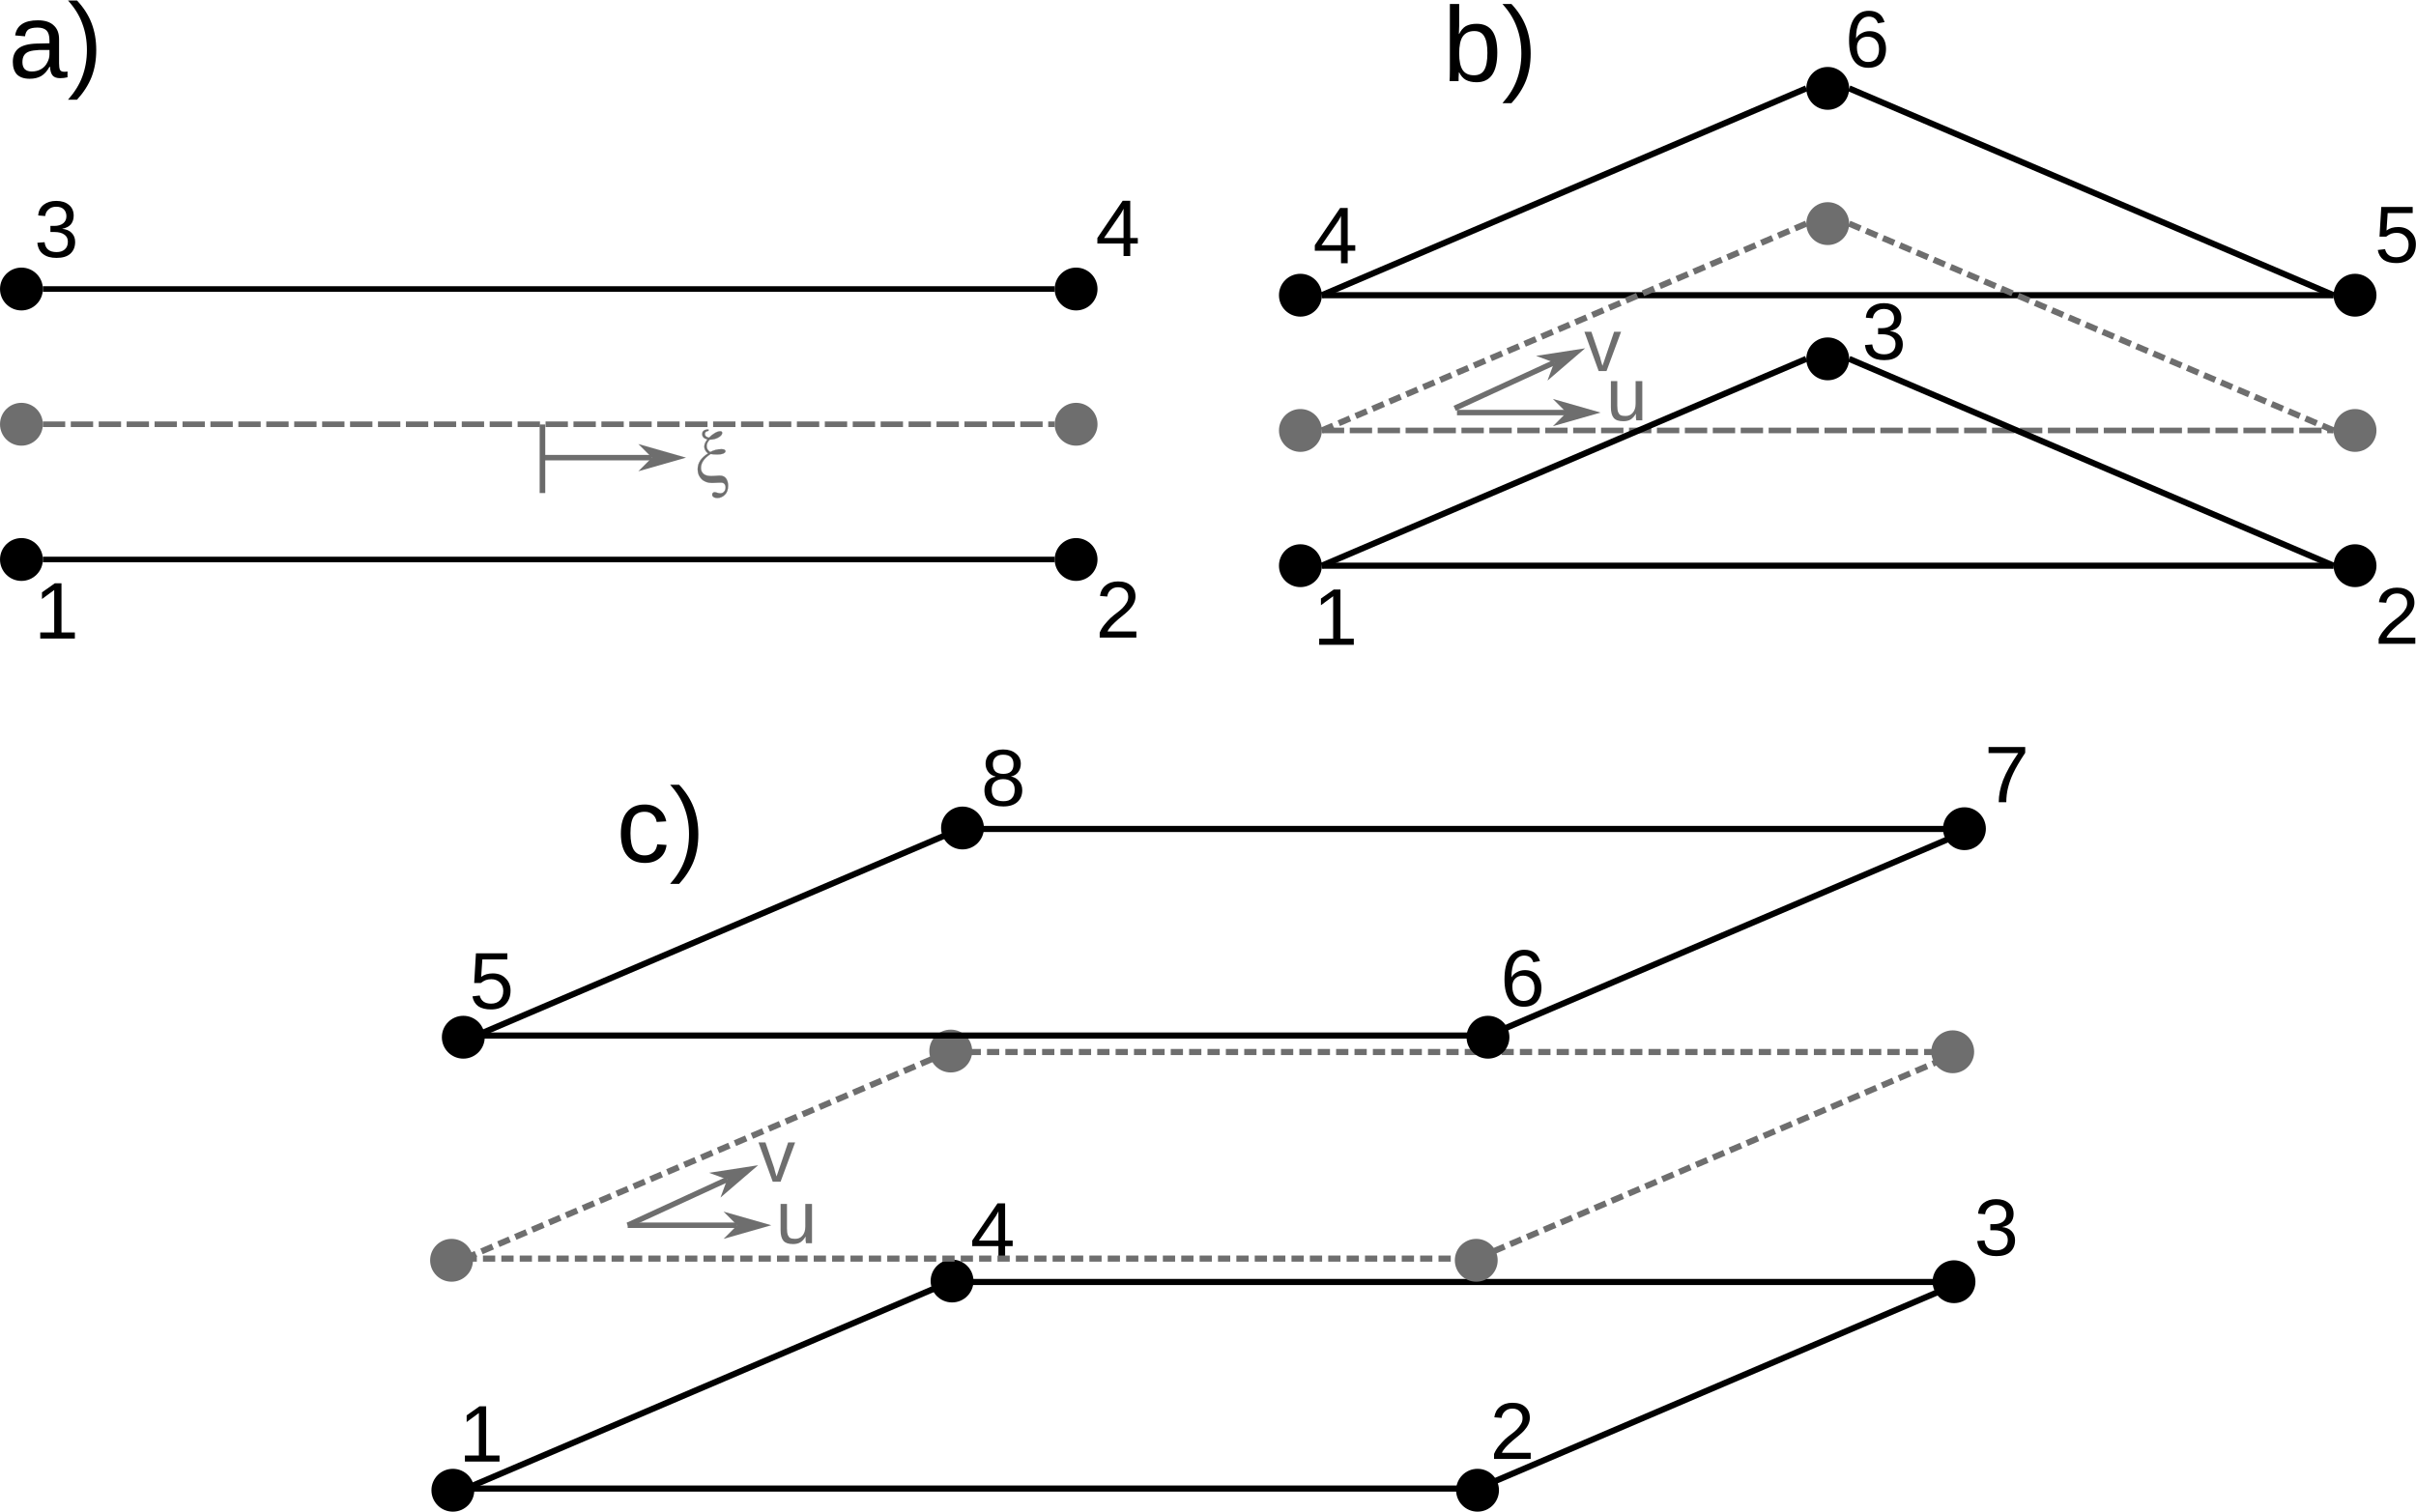
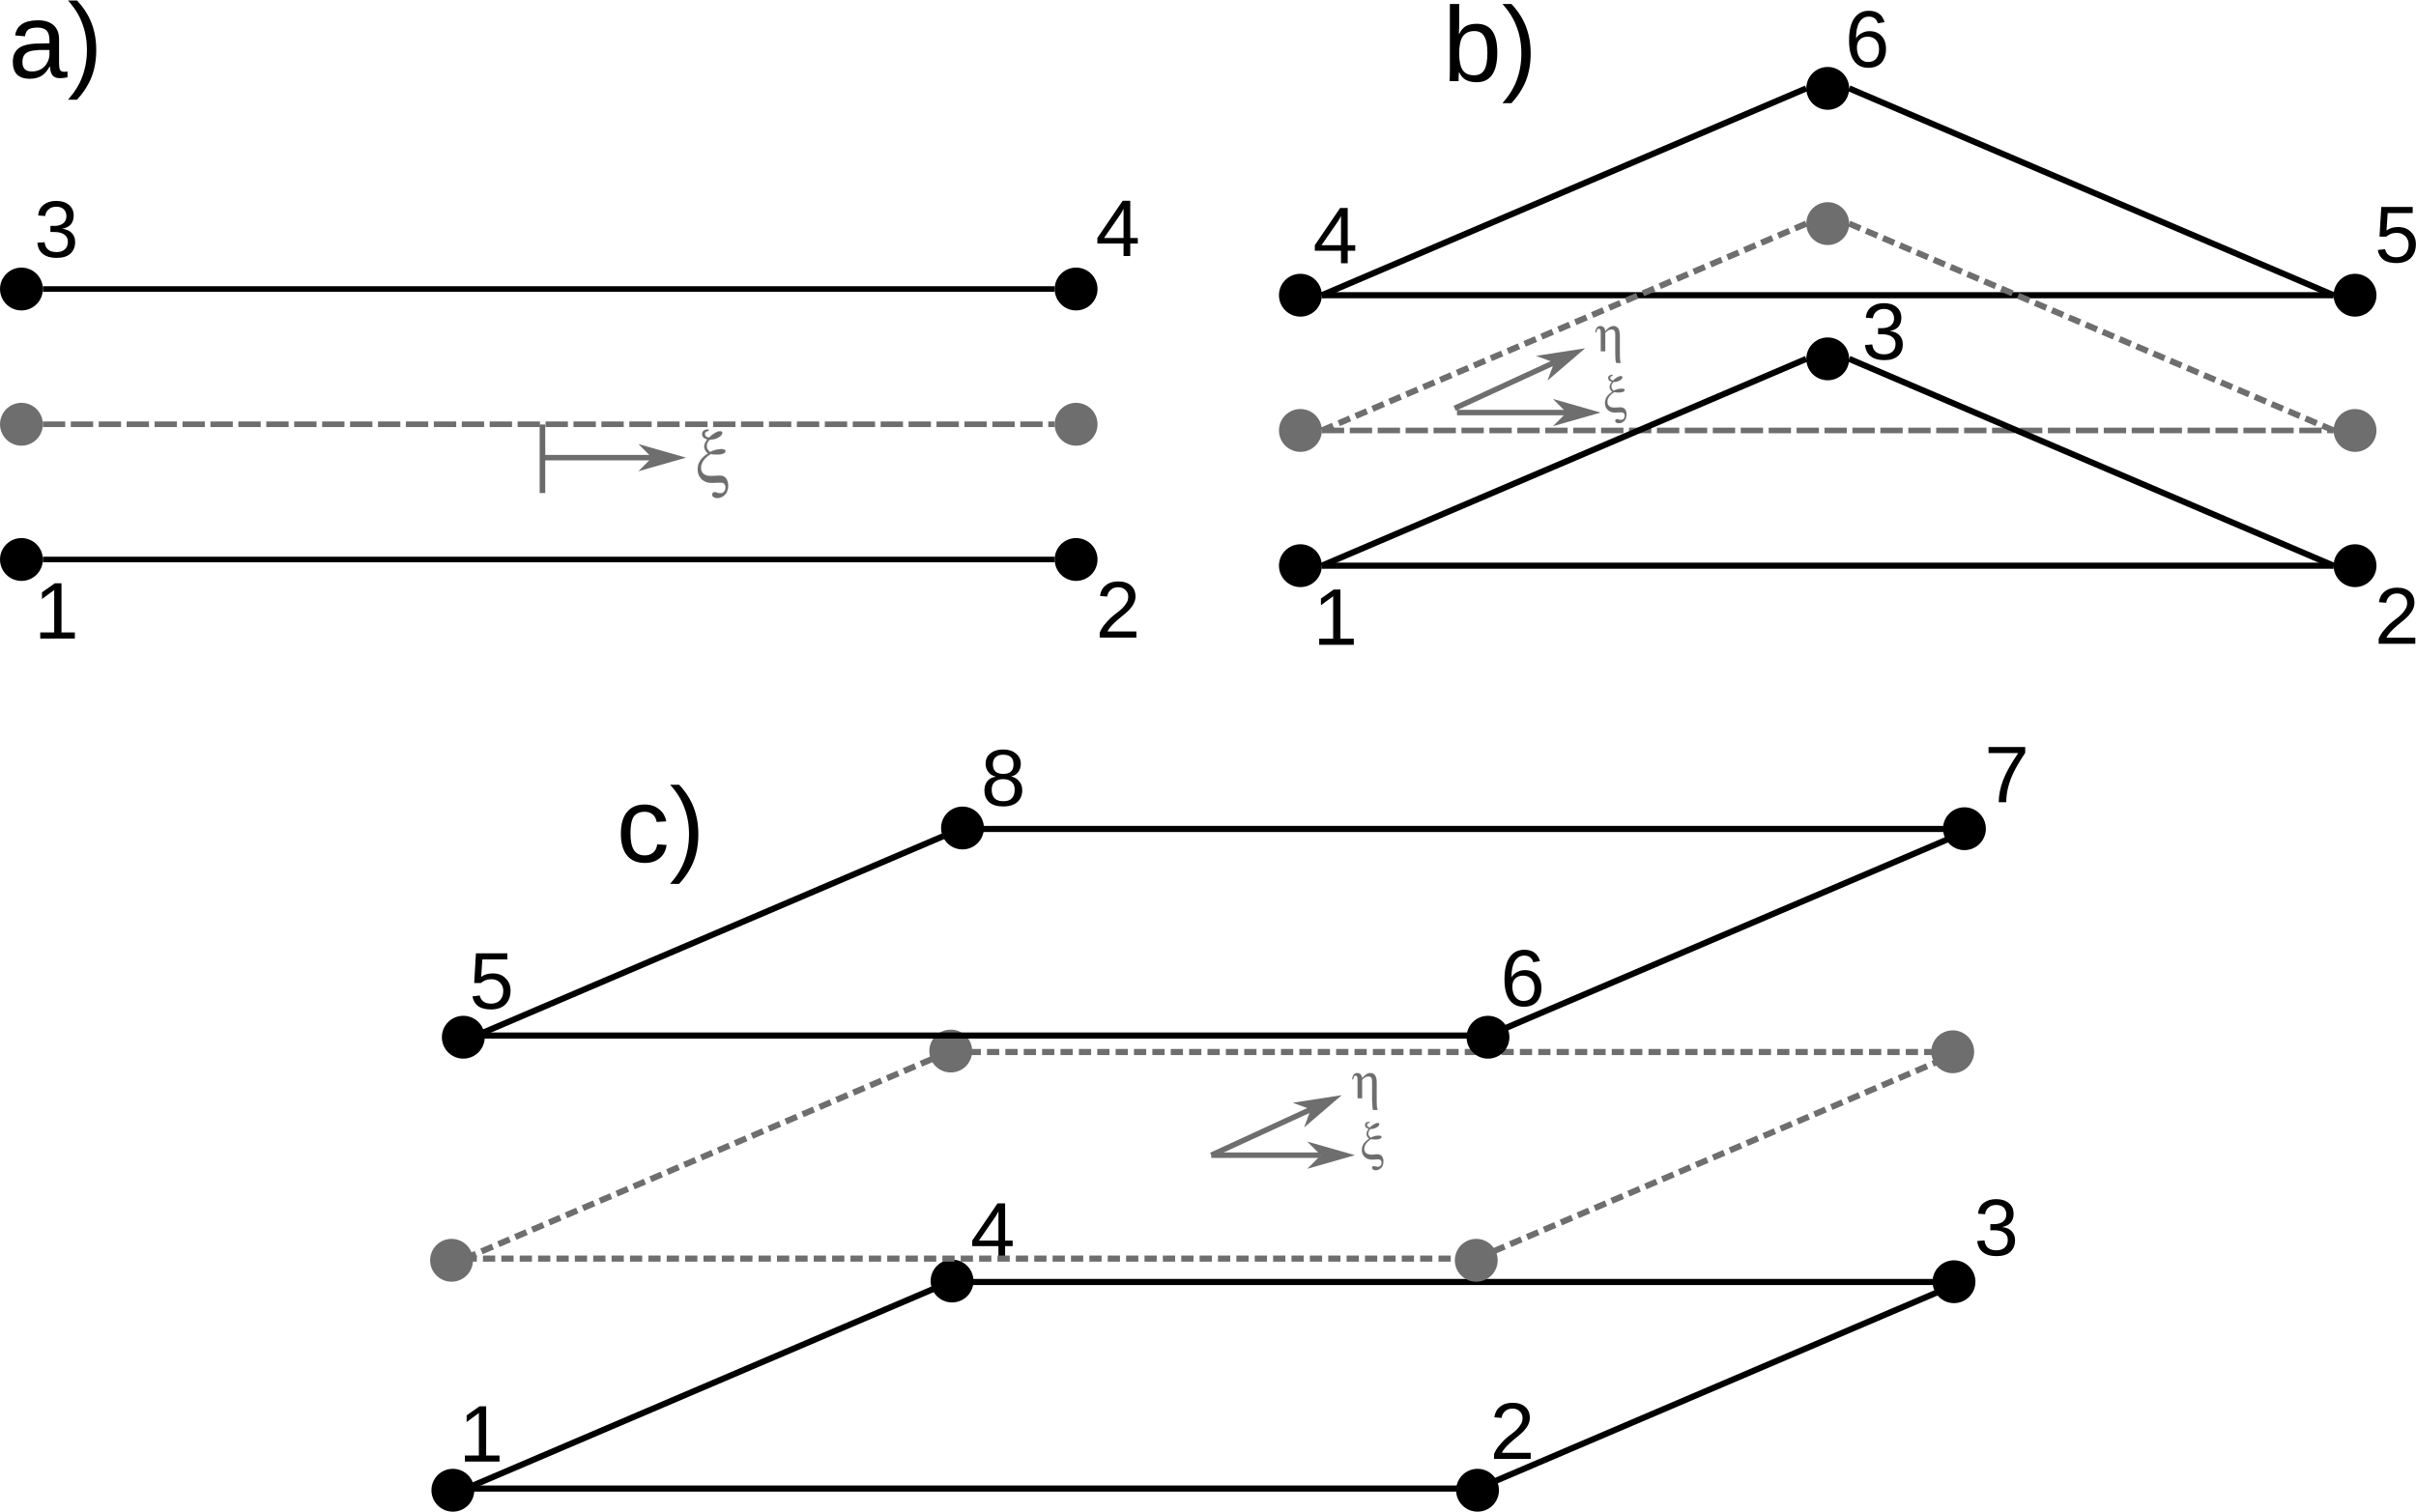
<svg xmlns="http://www.w3.org/2000/svg" width="129.768mm" height="81.217mm" viewBox="0 0 129.769 81.217" version="1.1" id="svg1" xml:space="preserve">
  <defs id="defs1">
    <marker style="overflow:visible" id="DartArrow" refX="0" refY="0" orient="auto-start-reverse" markerWidth="1" markerHeight="1" viewBox="0 0 1 1" preserveAspectRatio="xMidYMid">
      <path style="fill:context-stroke;fill-rule:evenodd;stroke:none" d="M 0,0 5,-5 -12.5,0 5,5 Z" transform="scale(-0.5)" id="path6" />
    </marker>
    <marker style="overflow:visible" id="DartArrow-5" refX="0" refY="0" orient="auto-start-reverse" markerWidth="1" markerHeight="1" viewBox="0 0 1 1" preserveAspectRatio="xMidYMid">
      <path style="fill:context-stroke;fill-rule:evenodd;stroke:none" d="M 0,0 5,-5 -12.5,0 5,5 Z" transform="scale(-0.5)" id="path6-0" />
    </marker>
    <marker style="overflow:visible" id="DartArrow-1" refX="0" refY="0" orient="auto-start-reverse" markerWidth="1" markerHeight="1" viewBox="0 0 1 1" preserveAspectRatio="xMidYMid">
      <path style="fill:context-stroke;fill-rule:evenodd;stroke:none" d="M 0,0 5,-5 -12.5,0 5,5 Z" transform="scale(-0.5)" id="path6-7" />
    </marker>
    <marker style="overflow:visible" id="DartArrow-6" refX="0" refY="0" orient="auto-start-reverse" markerWidth="1" markerHeight="1" viewBox="0 0 1 1" preserveAspectRatio="xMidYMid">
      <path style="fill:context-stroke;fill-rule:evenodd;stroke:none" d="M 0,0 5,-5 -12.5,0 5,5 Z" transform="scale(-0.5)" id="path6-3" />
    </marker>
    <marker style="overflow:visible" id="DartArrow-1-7" refX="0" refY="0" orient="auto-start-reverse" markerWidth="1" markerHeight="1" viewBox="0 0 1 1" preserveAspectRatio="xMidYMid">
      <path style="fill:context-stroke;fill-rule:evenodd;stroke:none" d="M 0,0 5,-5 -12.5,0 5,5 Z" transform="scale(-0.5)" id="path6-7-8" />
    </marker>
  </defs>
  <g id="layer1" transform="translate(-72.44044,-126.4564)">
    <text xml:space="preserve" style="font-size:4.312px;font-family:Arial;-inkscape-font-specification:'Arial, Normal';fill:#6e6e6e;stroke:#6e6e6e;stroke-width:0.3;stroke-opacity:1" x="102.324" y="138.744" id="text2">
      <tspan style="stroke-width:0.3" x="102.324" y="138.744" id="tspan3" />
    </text>
    <g id="g1">
      <g id="g5" transform="translate(2.02787,1.627906)">
        <ellipse style="fill:#000000;fill-opacity:1;stroke:#156082;stroke-width:0;stroke-dasharray:none" id="path1" cx="71.564" cy="154.888" rx="1.151" ry="1.151" />
        <ellipse style="fill:#000000;fill-opacity:1;stroke:#156082;stroke-width:0;stroke-dasharray:none" id="path1-9-3" cx="128.212" cy="154.888" rx="1.151" ry="1.151" />
        <text xml:space="preserve" style="font-size:4.312px;font-family:Arial;-inkscape-font-specification:'Arial, Normal';fill:#000000;fill-opacity:1;stroke:#6e6e6e;stroke-width:0;stroke-dasharray:none;stroke-dashoffset:0;stroke-opacity:1" x="72.246" y="159.139" id="text5">
          <tspan id="tspan5" style="stroke:#6e6e6e;stroke-width:0;stroke-dasharray:none;stroke-dashoffset:0;stroke-opacity:1" x="72.246" y="159.139">1</tspan>
        </text>
        <text xml:space="preserve" style="font-style:normal;font-variant:normal;font-weight:normal;font-stretch:normal;font-size:4.312px;font-family:Arial;-inkscape-font-specification:'Arial, Normal';font-variant-ligatures:normal;font-variant-caps:normal;font-variant-numeric:normal;font-variant-east-asian:normal;fill:#000000;fill-opacity:1;stroke:#6e6e6e;stroke-width:0;stroke-dasharray:none;stroke-dashoffset:0;stroke-opacity:1" x="129.261" y="159.084" id="text5-8-5">
          <tspan id="tspan7" x="129.261" y="159.084">2</tspan>
        </text>
      </g>
      <ellipse style="fill:#000000;fill-opacity:1;stroke:#156082;stroke-width:0;stroke-dasharray:none" id="path1-1" cx="73.592" cy="141.984" rx="1.151" ry="1.151" />
      <ellipse style="fill:#000000;fill-opacity:1;stroke:#156082;stroke-width:0;stroke-dasharray:none" id="path1-9-3-0" cx="130.24" cy="141.984" rx="1.151" ry="1.151" />
      <text xml:space="preserve" style="font-style:normal;font-variant:normal;font-weight:normal;font-stretch:normal;font-size:4.312px;font-family:Arial;-inkscape-font-specification:'Arial, Normal';font-variant-ligatures:normal;font-variant-caps:normal;font-variant-numeric:normal;font-variant-east-asian:normal;fill:#000000;fill-opacity:1;stroke:#6e6e6e;stroke-width:0;stroke-dasharray:none;stroke-dashoffset:0;stroke-opacity:1" x="74.274" y="140.266" id="text5-6">
        <tspan id="tspan9" x="74.274" y="140.266">3</tspan>
      </text>
      <text xml:space="preserve" style="font-style:normal;font-variant:normal;font-weight:normal;font-stretch:normal;font-size:4.312px;font-family:Arial;-inkscape-font-specification:'Arial, Normal';font-variant-ligatures:normal;font-variant-caps:normal;font-variant-numeric:normal;font-variant-east-asian:normal;fill:#000000;fill-opacity:1;stroke:#6e6e6e;stroke-width:0;stroke-dasharray:none;stroke-dashoffset:0;stroke-opacity:1" x="131.288" y="140.211" id="text5-8-5-9">
        <tspan id="tspan7-6" x="131.288" y="140.211">4</tspan>
      </text>
      <path style="fill:#6e6e6e;fill-opacity:1;stroke:#000000;stroke-width:0.3;stroke-dasharray:none;stroke-dashoffset:0;stroke-opacity:1" d="M 74.743,141.984 H 129.088" id="path9" />
      <g id="mid_line">
        <ellipse style="fill:#6e6e6e;fill-opacity:1;stroke:#156082;stroke-width:0;stroke-dasharray:none" id="path1-1-8" cx="73.592" cy="149.25" rx="1.151" ry="1.151" />
        <ellipse style="fill:#6e6e6e;fill-opacity:1;stroke:#156082;stroke-width:0;stroke-dasharray:none" id="path1-9-3-0-2" cx="130.24" cy="149.25" rx="1.151" ry="1.151" />
        <path style="fill:#6e6e6e;fill-opacity:1;stroke:#6e6e6e;stroke-width:0.3;stroke-dasharray:1.2, 0.3;stroke-dashoffset:0;stroke-opacity:1" d="M 74.743,149.25 H 129.088" id="path5" />
        <path style="fill:#6e6e6e;fill-opacity:1;stroke:#000000;stroke-width:0.3;stroke-dasharray:none;stroke-dashoffset:0;stroke-opacity:1" d="M 74.743,156.516 H 129.088" id="path8" />
      </g>
      <path d="m 110.495,149.529 v 0.075 q -0.194,0.028 -0.194,0.17 0,0.154 0.222,0.198 0.127,-0.137 0.299,-0.24 0.172,-0.105 0.307,-0.105 0.101,0 0.101,0.091 0,0.121 -0.198,0.238 -0.198,0.117 -0.473,0.121 -0.162,0.164 -0.162,0.348 0,0.194 0.19,0.319 0.285,-0.156 0.602,-0.156 0.218,0 0.218,0.109 0,0.073 -0.115,0.125 -0.115,0.051 -0.331,0.051 -0.18,0 -0.35,-0.026 -0.521,0.333 -0.521,0.754 0,0.186 0.131,0.309 0.131,0.123 0.424,0.123 0.051,0 0.139,-0.006 0.228,-0.018 0.307,-0.018 0.24,0 0.348,0.154 0.109,0.154 0.109,0.386 0,0.325 -0.178,0.493 -0.178,0.17 -0.402,0.17 -0.119,0 -0.196,-0.05 -0.077,-0.048 -0.077,-0.131 0,-0.059 0.04,-0.095 0.042,-0.036 0.093,-0.036 0.036,0 0.101,0.022 0.123,0.04 0.196,0.04 0.135,0 0.212,-0.093 0.077,-0.093 0.077,-0.234 0,-0.099 -0.059,-0.176 -0.059,-0.075 -0.194,-0.075 -0.059,0 -0.143,0.004 -0.247,0.014 -0.331,0.014 -0.352,0 -0.562,-0.206 -0.21,-0.206 -0.21,-0.529 0,-0.507 0.558,-0.849 -0.202,-0.16 -0.202,-0.366 0,-0.194 0.17,-0.386 -0.283,-0.071 -0.283,-0.289 0,-0.244 0.339,-0.249 z" id="path1-2" style="fill:#6e6e6e;fill-opacity:1;stroke:#6e6e6e;stroke-width:0.011;stroke-opacity:1" />
      <path style="fill:#6e6e6e;stroke:#6e6e6e;stroke-width:0.293;stroke-dasharray:none;stroke-opacity:1;marker-end:url(#DartArrow)" d="m 101.577,151.044 h 5.882" id="path2" />
      <path style="fill:#6e6e6e;fill-opacity:1;stroke:#6a6a6a;stroke-width:0.3;stroke-dasharray:none;stroke-opacity:1" d="m 101.577,152.946 v -1.901 -1.783" id="path10" />
    </g>
    <g id="g2" transform="translate(68.69558,0.3330481)">
      <ellipse style="fill:#000000;fill-opacity:1;stroke:#156082;stroke-width:0;stroke-dasharray:none" id="path1-0" cx="73.592" cy="156.516" rx="1.151" ry="1.151" />
      <ellipse style="fill:#000000;fill-opacity:1;stroke:#156082;stroke-width:0;stroke-dasharray:none" id="path1-9" cx="101.916" cy="145.404" rx="1.151" ry="1.151" />
      <ellipse style="fill:#000000;fill-opacity:1;stroke:#156082;stroke-width:0;stroke-dasharray:none" id="path1-9-3-6" cx="130.24" cy="156.516" rx="1.151" ry="1.151" />
      <text xml:space="preserve" style="font-size:4.312px;font-family:Arial;-inkscape-font-specification:'Arial, Normal';fill:#000000;fill-opacity:1;stroke:#6e6e6e;stroke-width:0;stroke-dasharray:none;stroke-dashoffset:0;stroke-opacity:1" x="74.274" y="160.767" id="text5-1">
        <tspan id="tspan5-3" style="stroke:#6e6e6e;stroke-width:0;stroke-dasharray:none;stroke-dashoffset:0;stroke-opacity:1" x="74.274" y="160.767">1</tspan>
      </text>
      <text xml:space="preserve" style="font-style:normal;font-variant:normal;font-weight:normal;font-stretch:normal;font-size:4.312px;font-family:Arial;-inkscape-font-specification:'Arial, Normal';font-variant-ligatures:normal;font-variant-caps:normal;font-variant-numeric:normal;font-variant-east-asian:normal;fill:#000000;fill-opacity:1;stroke:#6e6e6e;stroke-width:0;stroke-dasharray:none;stroke-dashoffset:0;stroke-opacity:1" x="103.747" y="145.428" id="text5-8">
        <tspan id="tspan6" x="103.747" y="145.428">3</tspan>
      </text>
      <text xml:space="preserve" style="font-style:normal;font-variant:normal;font-weight:normal;font-stretch:normal;font-size:4.312px;font-family:Arial;-inkscape-font-specification:'Arial, Normal';font-variant-ligatures:normal;font-variant-caps:normal;font-variant-numeric:normal;font-variant-east-asian:normal;fill:#000000;fill-opacity:1;stroke:#6e6e6e;stroke-width:0;stroke-dasharray:none;stroke-dashoffset:0;stroke-opacity:1" x="131.288" y="160.712" id="text5-8-5-8">
        <tspan id="tspan7-9" x="131.288" y="160.712">2</tspan>
      </text>
      <ellipse style="fill:#000000;fill-opacity:1;stroke:#156082;stroke-width:0;stroke-dasharray:none" id="path1-1-3" cx="73.592" cy="141.984" rx="1.151" ry="1.151" />
      <ellipse style="fill:#000000;fill-opacity:1;stroke:#156082;stroke-width:0;stroke-dasharray:none" id="path1-9-9" cx="101.916" cy="130.871" rx="1.151" ry="1.151" />
      <ellipse style="fill:#000000;fill-opacity:1;stroke:#156082;stroke-width:0;stroke-dasharray:none" id="path1-9-3-0-4" cx="130.24" cy="141.984" rx="1.151" ry="1.151" />
      <text xml:space="preserve" style="font-style:normal;font-variant:normal;font-weight:normal;font-stretch:normal;font-size:4.312px;font-family:Arial;-inkscape-font-specification:'Arial, Normal';font-variant-ligatures:normal;font-variant-caps:normal;font-variant-numeric:normal;font-variant-east-asian:normal;fill:#000000;fill-opacity:1;stroke:#6e6e6e;stroke-width:0;stroke-dasharray:none;stroke-dashoffset:0;stroke-opacity:1" x="74.274" y="140.266" id="text5-6-4">
        <tspan id="tspan8" x="74.274" y="140.266">4</tspan>
      </text>
      <text xml:space="preserve" style="font-style:normal;font-variant:normal;font-weight:normal;font-stretch:normal;font-size:4.312px;font-family:Arial;-inkscape-font-specification:'Arial, Normal';font-variant-ligatures:normal;font-variant-caps:normal;font-variant-numeric:normal;font-variant-east-asian:normal;fill:#000000;fill-opacity:1;stroke:#6e6e6e;stroke-width:0;stroke-dasharray:none;stroke-dashoffset:0;stroke-opacity:1" x="102.843" y="129.72" id="text5-8-6">
        <tspan id="tspan6-0" x="102.843" y="129.72">6</tspan>
      </text>
      <text xml:space="preserve" style="font-style:normal;font-variant:normal;font-weight:normal;font-stretch:normal;font-size:4.312px;font-family:Arial;-inkscape-font-specification:'Arial, Normal';font-variant-ligatures:normal;font-variant-caps:normal;font-variant-numeric:normal;font-variant-east-asian:normal;fill:#000000;fill-opacity:1;stroke:#6e6e6e;stroke-width:0;stroke-dasharray:none;stroke-dashoffset:0;stroke-opacity:1" x="131.288" y="140.211" id="text5-8-5-9-6">
        <tspan id="tspan7-6-0" x="131.288" y="140.211">5</tspan>
      </text>
      <ellipse style="fill:#6e6e6e;fill-opacity:1;stroke:#156082;stroke-width:0;stroke-dasharray:none" id="path1-1-8-6" cx="73.592" cy="149.25" rx="1.151" ry="1.151" />
      <ellipse style="fill:#6e6e6e;fill-opacity:1;stroke:#156082;stroke-width:0;stroke-dasharray:none" id="path1-9-9-8" cx="101.916" cy="138.137" rx="1.151" ry="1.151" />
      <ellipse style="fill:#6e6e6e;fill-opacity:1;stroke:#156082;stroke-width:0;stroke-dasharray:none" id="path1-9-3-0-2-6" cx="130.24" cy="149.25" rx="1.151" ry="1.151" />
      <path style="fill:#6e6e6e;fill-opacity:1;stroke:#6e6e6e;stroke-width:0.3;stroke-dasharray:1.2, 0.3;stroke-dashoffset:0;stroke-opacity:1" d="M 74.743,149.25 H 129.088" id="path5-1" />
      <path style="fill:#6e6e6e;stroke:#6e6e6e;stroke-width:0.293;stroke-dasharray:none;stroke-opacity:1;marker-end:url(#DartArrow-5)" d="m 82.004,148.289 h 5.882" id="path2-6" />
      <path style="fill:#6e6e6e;stroke:#6e6e6e;stroke-width:0.293;stroke-dasharray:none;stroke-opacity:1;marker-end:url(#DartArrow-1)" d="m 81.879,148.061 5.343,-2.459" id="path2-6-1" />
      <path style="fill:none;fill-opacity:1;stroke:#000000;stroke-width:0.329;stroke-dasharray:none;stroke-opacity:1" d="M 74.743,141.984 H 129.088" id="path7" />
      <path style="fill:#0072b6;stroke:#000000;stroke-width:0.329;stroke-dasharray:none" d="m 103.067,130.871 26.021,11.113" id="path9-8" />
      <path style="fill:#0072b6;stroke:#000000;stroke-width:0.329;stroke-dasharray:none" d="M 100.764,130.871 74.743,141.984" id="path11" />
      <path style="fill:none;fill-opacity:1;stroke:#000000;stroke-width:0.329;stroke-dasharray:none;stroke-opacity:1" d="M 74.743,156.516 H 129.088" id="path12" />
      <path style="fill:none;fill-opacity:1;stroke:#000000;stroke-width:0.329;stroke-dasharray:none;stroke-opacity:1" d="m 103.067,145.404 26.021,11.113" id="path13" />
      <path style="fill:none;fill-opacity:1;stroke:#000000;stroke-width:0.329;stroke-dasharray:none;stroke-opacity:1" d="M 100.764,145.404 74.743,156.516" id="path14" />
      <path style="fill:none;fill-opacity:1;stroke:#6e6e6e;stroke-width:0.329;stroke-dasharray:0.658, 0.329;stroke-dashoffset:0;stroke-opacity:1" d="m 103.067,138.137 26.021,11.113" id="path15" />
      <path style="fill:none;fill-opacity:1;stroke:#6e6e6e;stroke-width:0.329;stroke-dasharray:0.658, 0.329;stroke-dashoffset:0;stroke-opacity:1" d="M 100.764,138.137 74.743,149.25" id="path16" />
-       <text xml:space="preserve" style="font-size:4.003px;font-family:Arial;-inkscape-font-specification:'Arial, Normal';text-align:start;writing-mode:lr-tb;direction:ltr;text-anchor:start;fill:#6e6e6e;fill-opacity:1;stroke:none;stroke-width:0.23;stroke-dasharray:0.46, 0.23;stroke-dashoffset:0;stroke-opacity:1" x="90.005" y="148.708" id="text16">
-         <tspan id="tspan16" style="fill:#6e6e6e;fill-opacity:1;stroke:none;stroke-width:0.23" x="90.005" y="148.708">u</tspan>
-       </text>
-       <text xml:space="preserve" style="font-size:4.003px;font-family:Arial;-inkscape-font-specification:'Arial, Normal';text-align:start;writing-mode:lr-tb;direction:ltr;text-anchor:start;fill:#6e6e6e;fill-opacity:1;stroke:none;stroke-width:0.23;stroke-dasharray:0.46, 0.23;stroke-dashoffset:0;stroke-opacity:1" x="88.833" y="146.059" id="text16-6">
-         <tspan id="tspan16-1" style="fill:#6e6e6e;fill-opacity:1;stroke:none;stroke-width:0.23" x="88.833" y="146.059">v</tspan>
-       </text>
    </g>
+     <path d="m 159.061,146.591 v 0.053 q -0.137,0.02 -0.137,0.12 0,0.109 0.157,0.14 0.089,-0.097 0.211,-0.169 0.122,-0.074 0.217,-0.074 0.071,0 0.071,0.064 0,0.085 -0.14,0.168 -0.14,0.083 -0.334,0.085 -0.115,0.116 -0.115,0.246 0,0.137 0.134,0.225 0.201,-0.11 0.425,-0.11 0.154,0 0.154,0.077 0,0.052 -0.081,0.088 -0.081,0.036 -0.234,0.036 -0.127,0 -0.247,-0.018 -0.368,0.235 -0.368,0.533 0,0.131 0.092,0.218 0.092,0.087 0.299,0.087 0.036,0 0.098,-0.004 0.161,-0.013 0.217,-0.013 0.169,0 0.246,0.109 0.077,0.109 0.077,0.273 0,0.229 -0.126,0.348 -0.126,0.12 -0.284,0.12 -0.084,0 -0.138,-0.035 -0.054,-0.034 -0.054,-0.092 0,-0.042 0.028,-0.067 0.029,-0.025 0.066,-0.025 0.025,0 0.071,0.015 0.087,0.028 0.138,0.028 0.095,0 0.15,-0.066 0.055,-0.066 0.055,-0.165 0,-0.07 -0.042,-0.124 -0.042,-0.053 -0.137,-0.053 -0.042,0 -0.101,0.003 -0.175,0.01 -0.234,0.01 -0.249,0 -0.397,-0.145 -0.148,-0.145 -0.148,-0.373 0,-0.358 0.394,-0.6 -0.143,-0.113 -0.143,-0.259 0,-0.137 0.12,-0.273 -0.2,-0.05 -0.2,-0.204 0,-0.172 0.239,-0.176 z" id="path1-2-8" style="fill:#6e6e6e;fill-opacity:1;stroke:#6e6e6e;stroke-width:0.008;stroke-opacity:1" />
+     <path d="m 158.66,144.259 q 0.225,-0.283 0.442,-0.283 0.339,0 0.339,0.498 v 1.064 q 0,0.273 0.054,0.419 h -0.242 q -0.049,-0.135 -0.049,-0.493 v -1.021 q 0,-0.148 -0.046,-0.218 -0.046,-0.072 -0.161,-0.072 -0.172,0 -0.337,0.191 v 0.985 h -0.237 v -0.985 q 0,-0.133 -0.027,-0.184 -0.026,-0.05 -0.089,-0.05 -0.102,0 -0.125,0.201 h -0.052 q 0.027,-0.334 0.275,-0.334 0.11,0 0.181,0.077 0.07,0.076 0.073,0.205 z" id="path1-17" style="fill:#6e6e6e;fill-opacity:1;stroke:#6e6e6e;stroke-width:0.008;stroke-opacity:1" />
+     <path d="m 146.002,186.724 v 0.053 q -0.137,0.02 -0.137,0.12 0,0.109 0.157,0.14 0.089,-0.097 0.211,-0.169 0.122,-0.074 0.217,-0.074 0.071,0 0.071,0.064 0,0.085 -0.14,0.168 -0.14,0.083 -0.334,0.085 -0.115,0.116 -0.115,0.246 0,0.137 0.134,0.225 0.201,-0.11 0.425,-0.11 0.154,0 0.154,0.077 0,0.052 -0.081,0.088 -0.081,0.036 -0.234,0.036 -0.127,0 -0.247,-0.018 -0.368,0.235 -0.368,0.533 0,0.131 0.092,0.218 0.092,0.087 0.299,0.087 0.036,0 0.098,-0.004 0.161,-0.013 0.217,-0.013 0.169,0 0.246,0.109 0.077,0.109 0.077,0.273 0,0.229 -0.126,0.348 -0.126,0.12 -0.284,0.12 -0.084,0 -0.138,-0.035 -0.054,-0.034 -0.054,-0.092 0,-0.042 0.028,-0.067 0.029,-0.025 0.066,-0.025 0.025,0 0.071,0.015 0.087,0.028 0.138,0.028 0.095,0 0.15,-0.066 0.055,-0.066 0.055,-0.165 0,-0.07 -0.042,-0.124 -0.042,-0.053 -0.137,-0.053 -0.042,0 -0.101,0.003 -0.175,0.01 -0.234,0.01 -0.249,0 -0.397,-0.145 -0.148,-0.145 -0.148,-0.373 0,-0.358 0.394,-0.6 -0.143,-0.113 -0.143,-0.259 0,-0.137 0.12,-0.273 -0.2,-0.05 -0.2,-0.204 0,-0.172 0.239,-0.176 z" id="path1-2-8-7" style="fill:#6e6e6e;fill-opacity:1;stroke:#6e6e6e;stroke-width:0.008;stroke-opacity:1" />
+     <path d="m 145.601,184.392 q 0.225,-0.283 0.442,-0.283 0.339,0 0.339,0.498 v 1.064 q 0,0.273 0.054,0.419 h -0.242 q -0.049,-0.135 -0.049,-0.493 v -1.021 q 0,-0.148 -0.046,-0.218 -0.046,-0.072 -0.161,-0.072 -0.172,0 -0.337,0.191 v 0.985 h -0.237 v -0.985 q 0,-0.133 -0.027,-0.184 -0.026,-0.05 -0.089,-0.05 -0.102,0 -0.125,0.201 h -0.052 q 0.027,-0.334 0.275,-0.334 0.11,0 0.181,0.077 0.07,0.076 0.073,0.205 z" id="path1-17-6" style="fill:#6e6e6e;fill-opacity:1;stroke:#6e6e6e;stroke-width:0.008;stroke-opacity:1" />
    <g id="g5-9" transform="translate(23.28141,40.10881)">
      <g id="g2-1" transform="translate(-0.5607429,24.33932)">
        <ellipse style="fill:#000000;fill-opacity:1;stroke:#156082;stroke-width:0;stroke-dasharray:none" id="path1-1-6" cx="74.044" cy="142.074" rx="1.151" ry="1.151" />
        <ellipse style="fill:#000000;fill-opacity:1;stroke:#156082;stroke-width:0;stroke-dasharray:none" id="path1-9-9-1-1" cx="154.674" cy="130.871" rx="1.151" ry="1.151" />
        <ellipse style="fill:#000000;fill-opacity:1;stroke:#156082;stroke-width:0;stroke-dasharray:none" id="path1-9-3-0-8" cx="129.082" cy="142.074" rx="1.151" ry="1.151" />
        <text xml:space="preserve" style="font-style:normal;font-variant:normal;font-weight:normal;font-stretch:normal;font-size:4.312px;font-family:Arial;-inkscape-font-specification:'Arial, Normal';font-variant-ligatures:normal;font-variant-caps:normal;font-variant-numeric:normal;font-variant-east-asian:normal;fill:#000000;fill-opacity:1;stroke:#6e6e6e;stroke-width:0;stroke-dasharray:none;stroke-dashoffset:0;stroke-opacity:1" x="74.364" y="140.538" id="text5-6-9">
          <tspan id="tspan8-2" x="74.364" y="140.538">1</tspan>
        </text>
        <text xml:space="preserve" style="font-style:normal;font-variant:normal;font-weight:normal;font-stretch:normal;font-size:4.312px;font-family:Arial;-inkscape-font-specification:'Arial, Normal';font-variant-ligatures:normal;font-variant-caps:normal;font-variant-numeric:normal;font-variant-east-asian:normal;fill:#000000;fill-opacity:1;stroke:#6e6e6e;stroke-width:0;stroke-dasharray:none;stroke-dashoffset:0;stroke-opacity:1" x="155.75" y="129.449" id="text5-8-6-7">
          <tspan id="tspan6-0-9" x="155.75" y="129.449">3</tspan>
        </text>
        <text xml:space="preserve" style="font-style:normal;font-variant:normal;font-weight:normal;font-stretch:normal;font-size:4.312px;font-family:Arial;-inkscape-font-specification:'Arial, Normal';font-variant-ligatures:normal;font-variant-caps:normal;font-variant-numeric:normal;font-variant-east-asian:normal;fill:#000000;fill-opacity:1;stroke:#6e6e6e;stroke-width:0;stroke-dasharray:none;stroke-dashoffset:0;stroke-opacity:1" x="101.846" y="129.629" id="text5-8-6-2-5">
          <tspan id="tspan6-0-1-4" x="101.846" y="129.629">4</tspan>
        </text>
        <text xml:space="preserve" style="font-style:normal;font-variant:normal;font-weight:normal;font-stretch:normal;font-size:4.312px;font-family:Arial;-inkscape-font-specification:'Arial, Normal';font-variant-ligatures:normal;font-variant-caps:normal;font-variant-numeric:normal;font-variant-east-asian:normal;fill:#000000;fill-opacity:1;stroke:#6e6e6e;stroke-width:0;stroke-dasharray:none;stroke-dashoffset:0;stroke-opacity:1" x="129.751" y="140.392" id="text5-8-5-9-3">
          <tspan id="tspan7-6-1" x="129.751" y="140.392">2</tspan>
        </text>
        <path style="fill:none;fill-opacity:1;stroke:#000000;stroke-width:0.329;stroke-dasharray:none;stroke-opacity:1" d="M 74.743,141.984 H 129.088" id="path7-2" />
        <path style="fill:none;fill-opacity:1;stroke:#000000;stroke-width:0.329;stroke-dasharray:none;stroke-opacity:1" d="m 100.829,130.885 h 54.345" id="path7-8-3" />
        <path style="fill:#0072b6;stroke:#000000;stroke-width:0.329;stroke-dasharray:none" d="M 100.764,130.871 74.743,141.984" id="path11-3" />
        <path style="fill:#0072b6;stroke:#000000;stroke-width:0.329;stroke-dasharray:none" d="M 155.109,130.871 129.088,141.984" id="path11-5-4" />
        <ellipse style="fill:#000000;fill-opacity:1;stroke:#156082;stroke-width:0;stroke-dasharray:none" id="path1-9-9-11" cx="100.857" cy="130.833" rx="1.151" ry="1.151" />
      </g>
      <g id="g3">
        <ellipse style="fill:#6e6e6e;fill-opacity:1;stroke:#156082;stroke-width:0;stroke-dasharray:none" id="path1-1-6-7" cx="73.413" cy="154.059" rx="1.151" ry="1.151" />
        <ellipse style="fill:#6e6e6e;fill-opacity:1;stroke:#156082;stroke-width:0;stroke-dasharray:none" id="path1-9-9-1-1-7" cx="154.044" cy="142.856" rx="1.151" ry="1.151" />
        <ellipse style="fill:#6e6e6e;fill-opacity:1;stroke:#156082;stroke-width:0;stroke-dasharray:none" id="path1-9-3-0-8-9" cx="128.452" cy="154.059" rx="1.151" ry="1.151" />
        <text xml:space="preserve" style="font-style:normal;font-variant:normal;font-weight:normal;font-stretch:normal;font-size:4.312px;font-family:Arial;-inkscape-font-specification:'Arial, Normal';font-variant-ligatures:normal;font-variant-caps:normal;font-variant-numeric:normal;font-variant-east-asian:normal;fill:#000000;fill-opacity:1;stroke:#6e6e6e;stroke-width:0;stroke-dasharray:none;stroke-dashoffset:0;stroke-opacity:1" x="73.733" y="152.522" id="text5-6-9-3">
          <tspan id="tspan8-2-1" x="73.733" y="152.522" />
        </text>
        <path style="fill:none;fill-opacity:1;stroke:#6e6e6e;stroke-width:0.329;stroke-dasharray:0.658, 0.329;stroke-dashoffset:0;stroke-opacity:1" d="M 74.113,153.968 H 128.458" id="path7-2-8" />
        <path style="fill:none;fill-opacity:1;stroke:#6e6e6e;stroke-width:0.329;stroke-dasharray:0.658, 0.329;stroke-dashoffset:0;stroke-opacity:1" d="m 100.198,142.869 h 54.345" id="path7-8-3-6" />
        <path style="fill:#0072b6;stroke:#6e6e6e;stroke-width:0.329;stroke-dasharray:0.658, 0.329;stroke-dashoffset:0;stroke-opacity:1" d="M 100.134,142.856 74.113,153.968" id="path11-3-0" />
        <path style="fill:#0072b6;stroke:#6e6e6e;stroke-width:0.329;stroke-dasharray:0.658, 0.329;stroke-dashoffset:0;stroke-opacity:1" d="m 154.479,142.856 -26.021,11.113" id="path11-5-4-2" />
        <ellipse style="fill:#6e6e6e;fill-opacity:1;stroke:#156082;stroke-width:0;stroke-dasharray:none" id="path1-9-9-11-4" cx="100.226" cy="142.817" rx="1.151" ry="1.151" />
      </g>
-       <path style="fill:#6e6e6e;stroke:#6e6e6e;stroke-width:0.293;stroke-dasharray:none;stroke-opacity:1;marker-end:url(#DartArrow-6)" d="m 82.874,152.176 h 5.882" id="path2-6-3" />
-       <path style="fill:#6e6e6e;stroke:#6e6e6e;stroke-width:0.293;stroke-dasharray:none;stroke-opacity:1;marker-end:url(#DartArrow-1-7)" d="m 82.874,152.176 5.343,-2.459" id="path2-6-1-5" />
-       <text xml:space="preserve" style="font-size:4.003px;font-family:Arial;-inkscape-font-specification:'Arial, Normal';text-align:start;writing-mode:lr-tb;direction:ltr;text-anchor:start;fill:#6e6e6e;fill-opacity:1;stroke:none;stroke-width:0.23;stroke-dasharray:0.46, 0.23;stroke-dashoffset:0;stroke-opacity:1" x="90.819" y="153.14" id="text16-9">
-         <tspan id="tspan16-8" style="fill:#6e6e6e;fill-opacity:1;stroke:none;stroke-width:0.23" x="90.819" y="153.14">u</tspan>
-       </text>
-       <text xml:space="preserve" style="font-size:4.003px;font-family:Arial;-inkscape-font-specification:'Arial, Normal';text-align:start;writing-mode:lr-tb;direction:ltr;text-anchor:start;fill:#6e6e6e;fill-opacity:1;stroke:none;stroke-width:0.23;stroke-dasharray:0.46, 0.23;stroke-dashoffset:0;stroke-opacity:1" x="89.881" y="149.834" id="text16-6-4">
-         <tspan id="tspan16-1-0" style="fill:#6e6e6e;fill-opacity:1;stroke:none;stroke-width:0.23" x="89.881" y="149.834">v</tspan>
-       </text>
+       <path style="fill:#6e6e6e;stroke:#6e6e6e;stroke-width:0.293;stroke-dasharray:none;stroke-opacity:1;marker-end:url(#DartArrow-6)" d="m 114.221,148.412 h 5.882" id="path2-6-3" />
+       <path style="fill:#6e6e6e;stroke:#6e6e6e;stroke-width:0.293;stroke-dasharray:none;stroke-opacity:1;marker-end:url(#DartArrow-1-7)" d="m 114.221,148.412 5.343,-2.459" id="path2-6-1-5" />
      <g id="g4">
        <ellipse style="fill:#000000;fill-opacity:1;stroke:#156082;stroke-width:0;stroke-dasharray:none" id="path1-1-7" cx="74.044" cy="142.074" rx="1.151" ry="1.151" />
        <ellipse style="fill:#000000;fill-opacity:1;stroke:#156082;stroke-width:0;stroke-dasharray:none" id="path1-9-9-1" cx="154.674" cy="130.871" rx="1.151" ry="1.151" />
        <ellipse style="fill:#000000;fill-opacity:1;stroke:#156082;stroke-width:0;stroke-dasharray:none" id="path1-9-3-0-6" cx="129.082" cy="142.074" rx="1.151" ry="1.151" />
        <text xml:space="preserve" style="font-style:normal;font-variant:normal;font-weight:normal;font-stretch:normal;font-size:4.312px;font-family:Arial;-inkscape-font-specification:'Arial, Normal';font-variant-ligatures:normal;font-variant-caps:normal;font-variant-numeric:normal;font-variant-east-asian:normal;fill:#000000;fill-opacity:1;stroke:#6e6e6e;stroke-width:0;stroke-dasharray:none;stroke-dashoffset:0;stroke-opacity:1" x="74.364" y="140.538" id="text5-6-3">
          <tspan id="tspan8-6" x="74.364" y="140.538">5</tspan>
        </text>
        <text xml:space="preserve" style="font-style:normal;font-variant:normal;font-weight:normal;font-stretch:normal;font-size:4.312px;font-family:Arial;-inkscape-font-specification:'Arial, Normal';font-variant-ligatures:normal;font-variant-caps:normal;font-variant-numeric:normal;font-variant-east-asian:normal;fill:#000000;fill-opacity:1;stroke:#6e6e6e;stroke-width:0;stroke-dasharray:none;stroke-dashoffset:0;stroke-opacity:1" x="155.75" y="129.449" id="text5-8-6-1">
          <tspan id="tspan6-0-5" x="155.75" y="129.449">7</tspan>
        </text>
        <text xml:space="preserve" style="font-style:normal;font-variant:normal;font-weight:normal;font-stretch:normal;font-size:4.312px;font-family:Arial;-inkscape-font-specification:'Arial, Normal';font-variant-ligatures:normal;font-variant-caps:normal;font-variant-numeric:normal;font-variant-east-asian:normal;fill:#000000;fill-opacity:1;stroke:#6e6e6e;stroke-width:0;stroke-dasharray:none;stroke-dashoffset:0;stroke-opacity:1" x="101.846" y="129.629" id="text5-8-6-2">
          <tspan id="tspan6-0-1" x="101.846" y="129.629">8</tspan>
        </text>
        <text xml:space="preserve" style="font-style:normal;font-variant:normal;font-weight:normal;font-stretch:normal;font-size:4.312px;font-family:Arial;-inkscape-font-specification:'Arial, Normal';font-variant-ligatures:normal;font-variant-caps:normal;font-variant-numeric:normal;font-variant-east-asian:normal;fill:#000000;fill-opacity:1;stroke:#6e6e6e;stroke-width:0;stroke-dasharray:none;stroke-dashoffset:0;stroke-opacity:1" x="129.751" y="140.392" id="text5-8-5-9-4">
          <tspan id="tspan7-6-2" x="129.751" y="140.392">6</tspan>
        </text>
        <path style="fill:none;fill-opacity:1;stroke:#000000;stroke-width:0.329;stroke-dasharray:none;stroke-opacity:1" d="M 74.743,141.984 H 129.088" id="path7-0" />
        <path style="fill:none;fill-opacity:1;stroke:#000000;stroke-width:0.329;stroke-dasharray:none;stroke-opacity:1" d="m 100.829,130.885 h 54.345" id="path7-8" />
        <path style="fill:#0072b6;stroke:#000000;stroke-width:0.329;stroke-dasharray:none" d="M 100.764,130.871 74.743,141.984" id="path11-9" />
        <path style="fill:#0072b6;stroke:#000000;stroke-width:0.329;stroke-dasharray:none" d="M 155.109,130.871 129.088,141.984" id="path11-5" />
        <ellipse style="fill:#000000;fill-opacity:1;stroke:#156082;stroke-width:0;stroke-dasharray:none" id="path1-9-9-7" cx="100.857" cy="130.833" rx="1.151" ry="1.151" />
      </g>
    </g>
    <text xml:space="preserve" style="font-size:5.724px;font-family:Arial;-inkscape-font-specification:'Arial, Normal';text-align:start;writing-mode:lr-tb;direction:ltr;text-anchor:start;fill:#000000;fill-opacity:1;stroke:none;stroke-width:0.329;stroke-dasharray:0.658, 0.329" x="72.877" y="130.624" id="text1">
      <tspan id="tspan1" style="fill:#000000;fill-opacity:1;stroke:none;stroke-width:0.329" x="72.877" y="130.624">a)</tspan>
    </text>
    <text xml:space="preserve" style="font-size:5.724px;font-family:Arial;-inkscape-font-specification:'Arial, Normal';text-align:start;writing-mode:lr-tb;direction:ltr;text-anchor:start;fill:#000000;fill-opacity:1;stroke:none;stroke-width:0.329;stroke-dasharray:0.658, 0.329" x="149.927" y="130.809" id="text1-0">
      <tspan id="tspan1-1" style="fill:#000000;fill-opacity:1;stroke:none;stroke-width:0.329" x="149.927" y="130.809">b)</tspan>
    </text>
    <text xml:space="preserve" style="font-size:5.724px;font-family:Arial;-inkscape-font-specification:'Arial, Normal';text-align:start;writing-mode:lr-tb;direction:ltr;text-anchor:start;fill:#000000;fill-opacity:1;stroke:none;stroke-width:0.329;stroke-dasharray:0.658, 0.329" x="105.541" y="172.758" id="text3">
      <tspan id="tspan2" style="stroke-width:0.329" x="105.541" y="172.758">c)</tspan>
    </text>
  </g>
</svg>
